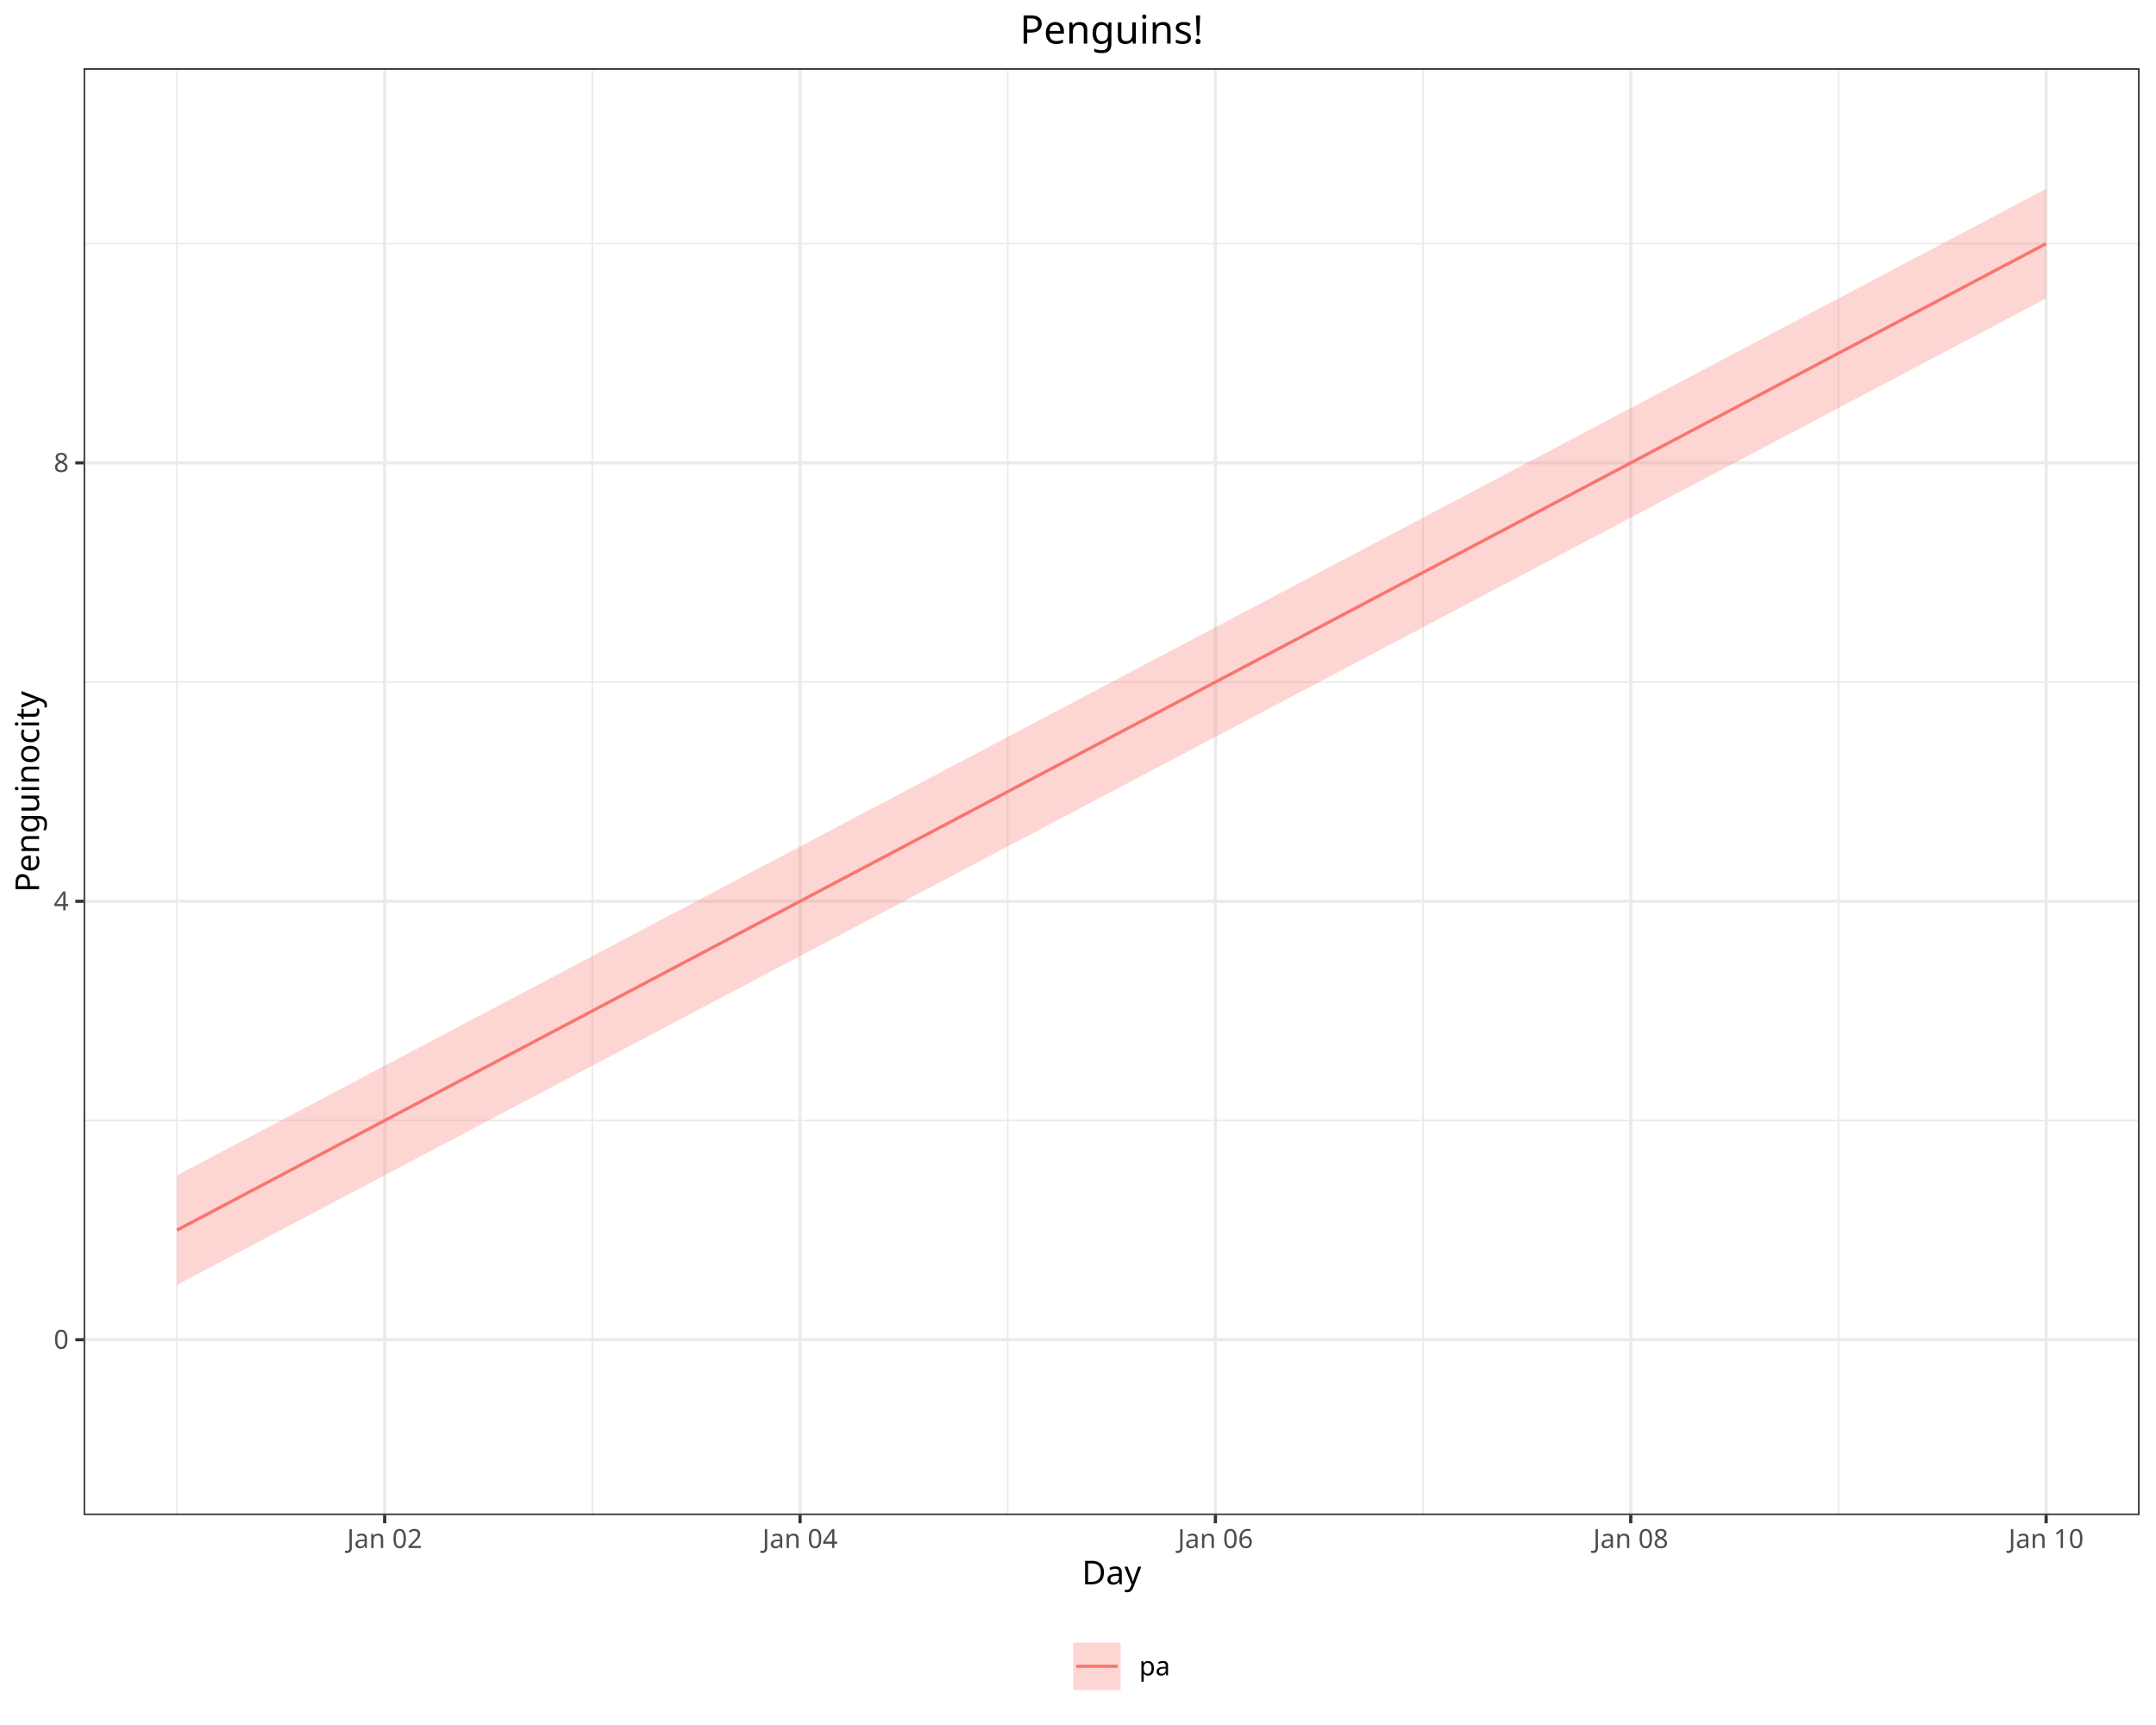
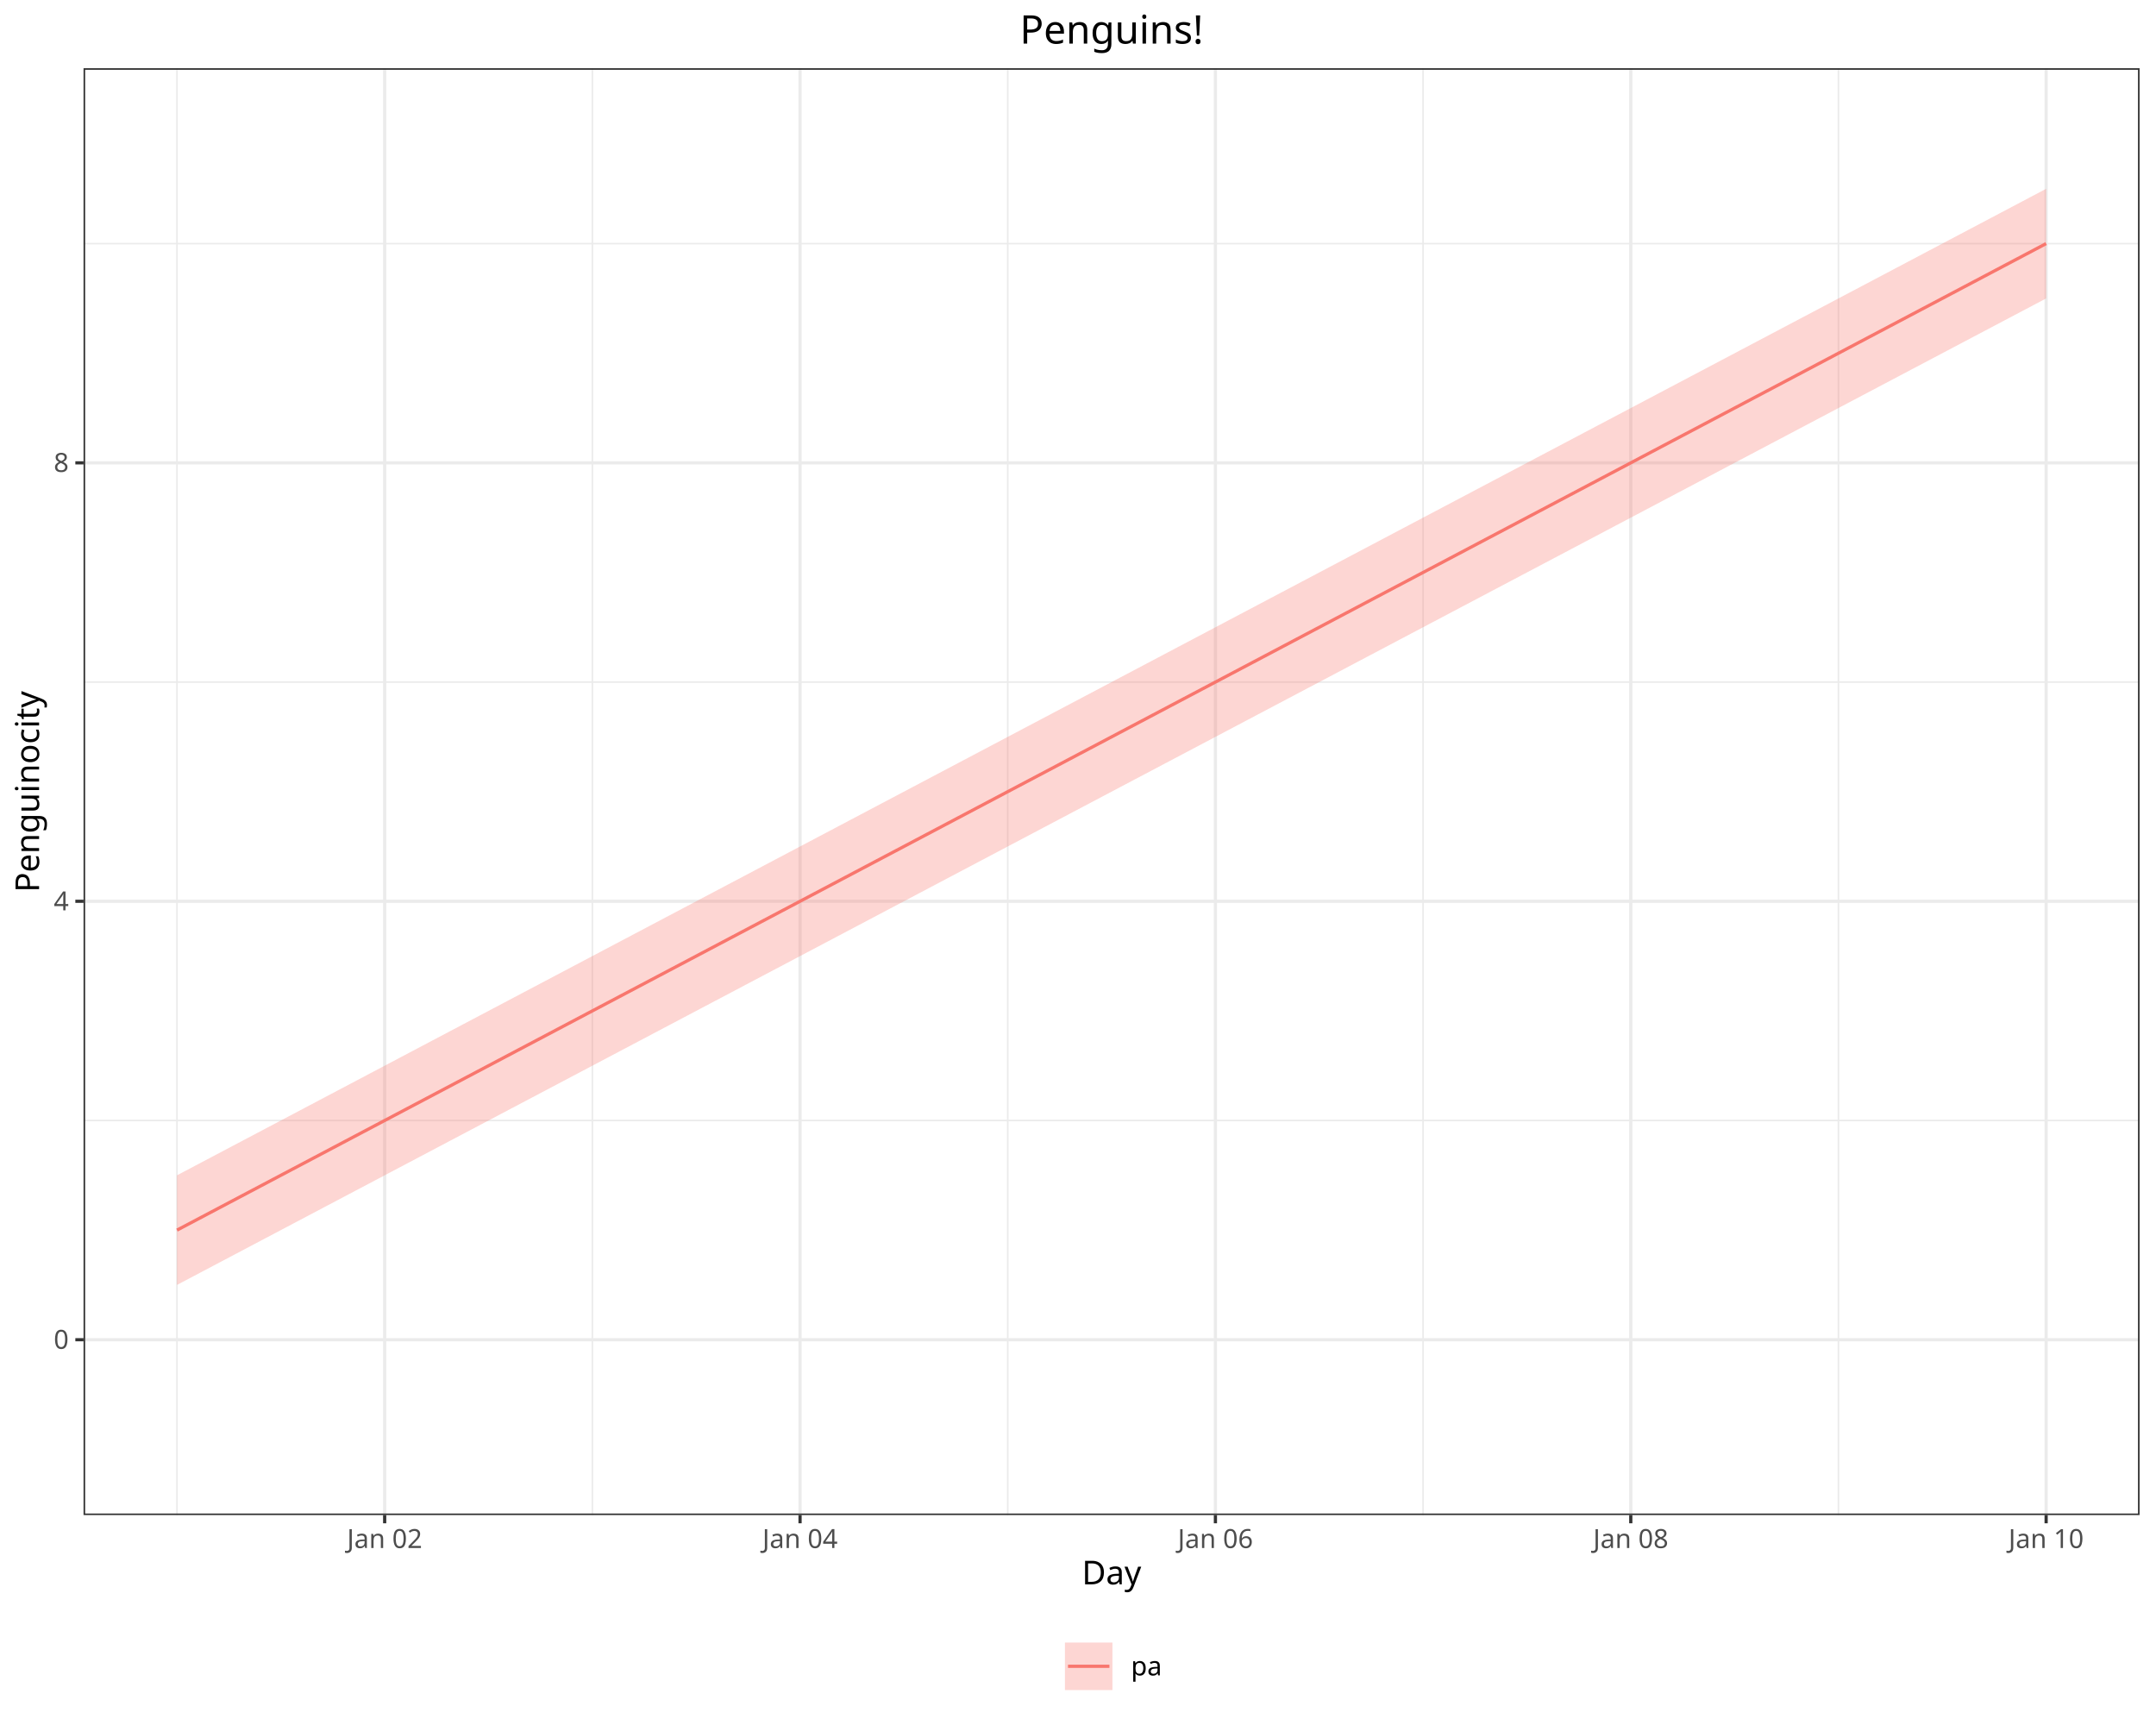
<svg xmlns="http://www.w3.org/2000/svg" class="svglite" data-engine-version="2.0" width="720.00pt" height="576.00pt" viewBox="0 0 720.00 576.00">
  <defs>
    <style type="text/css">
    .svglite line, .svglite polyline, .svglite polygon, .svglite path, .svglite rect, .svglite circle {
      fill: none;
      stroke: #000000;
      stroke-linecap: round;
      stroke-linejoin: round;
      stroke-miterlimit: 10.00;
    }
  </style>
  </defs>
  <rect width="100%" height="100%" style="stroke: none; fill: #FFFFFF;" />
  <defs>
    <clipPath id="cpMC4wMHw3MjAuMDB8MC4wMHw1NzYuMDA=">
      <rect x="0.00" y="0.00" width="720.00" height="576.00" />
    </clipPath>
  </defs>
  <g clip-path="url(#cpMC4wMHw3MjAuMDB8MC4wMHw1NzYuMDA=)">
    <rect x="0.00" y="0.00" width="720.00" height="576.00" style="stroke-width: 1.07; stroke: #FFFFFF; fill: #FFFFFF;" />
  </g>
  <defs>
    <clipPath id="cpMjcuOTB8NzE0LjUyfDIyLjc4fDUwNS45MQ==">
      <rect x="27.90" y="22.78" width="686.62" height="483.13" />
    </clipPath>
  </defs>
  <g clip-path="url(#cpMjcuOTB8NzE0LjUyfDIyLjc4fDUwNS45MQ==)">
    <rect x="27.90" y="22.78" width="686.62" height="483.13" style="stroke-width: 1.07; stroke: none; fill: #FFFFFF;" />
    <polyline points="27.90,374.15 714.52,374.15 " style="stroke-width: 0.53; stroke: #EBEBEB; stroke-linecap: butt;" />
    <polyline points="27.90,227.75 714.52,227.75 " style="stroke-width: 0.53; stroke: #EBEBEB; stroke-linecap: butt;" />
    <polyline points="27.90,81.34 714.52,81.34 " style="stroke-width: 0.53; stroke: #EBEBEB; stroke-linecap: butt;" />
    <polyline points="59.11,505.91 59.11,22.78 " style="stroke-width: 0.53; stroke: #EBEBEB; stroke-linecap: butt;" />
    <polyline points="197.82,505.91 197.82,22.78 " style="stroke-width: 0.53; stroke: #EBEBEB; stroke-linecap: butt;" />
    <polyline points="336.53,505.91 336.53,22.78 " style="stroke-width: 0.53; stroke: #EBEBEB; stroke-linecap: butt;" />
    <polyline points="475.24,505.91 475.24,22.78 " style="stroke-width: 0.53; stroke: #EBEBEB; stroke-linecap: butt;" />
    <polyline points="613.95,505.91 613.95,22.78 " style="stroke-width: 0.53; stroke: #EBEBEB; stroke-linecap: butt;" />
    <polyline points="27.90,447.35 714.52,447.35 " style="stroke-width: 1.07; stroke: #EBEBEB; stroke-linecap: butt;" />
    <polyline points="27.90,300.95 714.52,300.95 " style="stroke-width: 1.07; stroke: #EBEBEB; stroke-linecap: butt;" />
    <polyline points="27.90,154.55 714.52,154.55 " style="stroke-width: 1.07; stroke: #EBEBEB; stroke-linecap: butt;" />
    <polyline points="128.46,505.91 128.46,22.78 " style="stroke-width: 1.07; stroke: #EBEBEB; stroke-linecap: butt;" />
    <polyline points="267.18,505.91 267.18,22.78 " style="stroke-width: 1.07; stroke: #EBEBEB; stroke-linecap: butt;" />
    <polyline points="405.89,505.91 405.89,22.78 " style="stroke-width: 1.07; stroke: #EBEBEB; stroke-linecap: butt;" />
    <polyline points="544.60,505.91 544.60,22.78 " style="stroke-width: 1.07; stroke: #EBEBEB; stroke-linecap: butt;" />
    <polyline points="683.31,505.91 683.31,22.78 " style="stroke-width: 1.07; stroke: #EBEBEB; stroke-linecap: butt;" />
    <polyline points="59.11,410.75 128.46,374.15 197.82,337.55 267.18,300.95 336.53,264.35 405.89,227.75 475.24,191.15 544.60,154.55 613.95,117.95 683.31,81.34 " style="stroke-width: 1.07; stroke: #F8766D; stroke-linecap: butt;" />
    <polygon points="59.11,392.45 128.46,355.85 197.82,319.25 267.18,282.65 336.53,246.05 405.89,209.45 475.24,172.85 544.60,136.25 613.95,99.65 683.31,63.04 683.31,99.65 613.95,136.25 544.60,172.85 475.24,209.45 405.89,246.05 336.53,282.65 267.18,319.25 197.82,355.85 128.46,392.45 59.11,429.05 " style="stroke-width: 0.00; stroke: none; stroke-linecap: butt; fill: #F8766D; fill-opacity: 0.30;" />
    <polyline points="59.11,392.45 128.46,355.85 197.82,319.25 267.18,282.65 336.53,246.05 405.89,209.45 475.24,172.85 544.60,136.25 613.95,99.65 683.31,63.04 " style="stroke-width: 1.07; stroke: none; stroke-linecap: butt;" />
    <polyline points="683.31,99.65 613.95,136.25 544.60,172.85 475.24,209.45 405.89,246.05 336.53,282.65 267.18,319.25 197.82,355.85 128.46,392.45 59.11,429.05 " style="stroke-width: 1.07; stroke: none; stroke-linecap: butt;" />
    <rect x="27.90" y="22.78" width="686.62" height="483.13" style="stroke-width: 1.07; stroke: #333333;" />
  </g>
  <g clip-path="url(#cpMC4wMHw3MjAuMDB8MC4wMHw1NzYuMDA=)">
    <text x="22.97" y="450.38" text-anchor="end" style="font-size: 8.80px; fill: #4D4D4D; font-family: sans;" textLength="4.89px" lengthAdjust="spacingAndGlyphs">0</text>
    <text x="22.97" y="303.98" text-anchor="end" style="font-size: 8.80px; fill: #4D4D4D; font-family: sans;" textLength="4.89px" lengthAdjust="spacingAndGlyphs">4</text>
    <text x="22.97" y="157.57" text-anchor="end" style="font-size: 8.80px; fill: #4D4D4D; font-family: sans;" textLength="4.89px" lengthAdjust="spacingAndGlyphs">8</text>
    <polyline points="25.16,447.35 27.90,447.35 " style="stroke-width: 1.07; stroke: #333333; stroke-linecap: butt;" />
    <polyline points="25.16,300.95 27.90,300.95 " style="stroke-width: 1.07; stroke: #333333; stroke-linecap: butt;" />
    <polyline points="25.16,154.55 27.90,154.55 " style="stroke-width: 1.07; stroke: #333333; stroke-linecap: butt;" />
    <polyline points="128.46,508.65 128.46,505.91 " style="stroke-width: 1.07; stroke: #333333; stroke-linecap: butt;" />
    <polyline points="267.18,508.65 267.18,505.91 " style="stroke-width: 1.07; stroke: #333333; stroke-linecap: butt;" />
    <polyline points="405.89,508.65 405.89,505.91 " style="stroke-width: 1.07; stroke: #333333; stroke-linecap: butt;" />
    <polyline points="544.60,508.65 544.60,505.91 " style="stroke-width: 1.07; stroke: #333333; stroke-linecap: butt;" />
    <polyline points="683.31,508.65 683.31,505.91 " style="stroke-width: 1.07; stroke: #333333; stroke-linecap: butt;" />
    <text x="128.46" y="516.90" text-anchor="middle" style="font-size: 8.80px; fill: #4D4D4D; font-family: sans;" textLength="26.43px" lengthAdjust="spacingAndGlyphs">Jan 02</text>
    <text x="267.18" y="516.90" text-anchor="middle" style="font-size: 8.80px; fill: #4D4D4D; font-family: sans;" textLength="26.43px" lengthAdjust="spacingAndGlyphs">Jan 04</text>
    <text x="405.89" y="516.90" text-anchor="middle" style="font-size: 8.80px; fill: #4D4D4D; font-family: sans;" textLength="26.43px" lengthAdjust="spacingAndGlyphs">Jan 06</text>
    <text x="544.60" y="516.90" text-anchor="middle" style="font-size: 8.80px; fill: #4D4D4D; font-family: sans;" textLength="26.43px" lengthAdjust="spacingAndGlyphs">Jan 08</text>
    <text x="683.31" y="516.90" text-anchor="middle" style="font-size: 8.80px; fill: #4D4D4D; font-family: sans;" textLength="26.43px" lengthAdjust="spacingAndGlyphs">Jan 10</text>
    <text x="371.21" y="529.04" text-anchor="middle" style="font-size: 11.00px; font-family: sans;" textLength="19.57px" lengthAdjust="spacingAndGlyphs">Day</text>
    <text transform="translate(13.05,264.35) rotate(-90)" text-anchor="middle" style="font-size: 11.00px; font-family: sans;" textLength="63.00px" lengthAdjust="spacingAndGlyphs">Penguinocity</text>
-     <rect x="346.72" y="542.28" width="48.99" height="28.24" style="stroke-width: 1.07; stroke: none; fill: #FFFFFF;" />
-     <rect x="357.68" y="547.76" width="17.28" height="17.28" style="stroke-width: 1.07; stroke: none; fill: #FFFFFF;" />
-     <line x1="359.40" y1="556.40" x2="373.23" y2="556.40" style="stroke-width: 1.07; stroke: #F8766D; stroke-linecap: butt;" />
-     <rect x="358.38" y="548.47" width="15.86" height="15.86" style="stroke-width: 1.07; stroke: none; stroke-linecap: butt; stroke-linejoin: miter; fill: #F8766D; fill-opacity: 0.30;" />
-     <text x="380.43" y="559.43" style="font-size: 8.80px; font-family: sans;" textLength="9.79px" lengthAdjust="spacingAndGlyphs">pa</text>
+     <rect x="349.46" y="542.28" width="43.51" height="28.24" style="stroke-width: 1.07; stroke: none; fill: #FFFFFF;" />
+     <rect x="354.94" y="547.76" width="17.28" height="17.28" style="stroke-width: 1.07; stroke: none; fill: #FFFFFF;" />
+     <line x1="356.66" y1="556.40" x2="370.49" y2="556.40" style="stroke-width: 1.07; stroke: #F8766D; stroke-linecap: butt;" />
+     <rect x="355.64" y="548.47" width="15.86" height="15.86" style="stroke-width: 1.07; stroke: none; stroke-linecap: butt; fill: #F8766D; fill-opacity: 0.30;" />
+     <text x="377.69" y="559.43" style="font-size: 8.80px; font-family: sans;" textLength="9.79px" lengthAdjust="spacingAndGlyphs">pa</text>
    <text x="371.21" y="14.56" text-anchor="middle" style="font-size: 13.20px; font-family: sans;" textLength="58.72px" lengthAdjust="spacingAndGlyphs">Penguins!</text>
  </g>
</svg>
